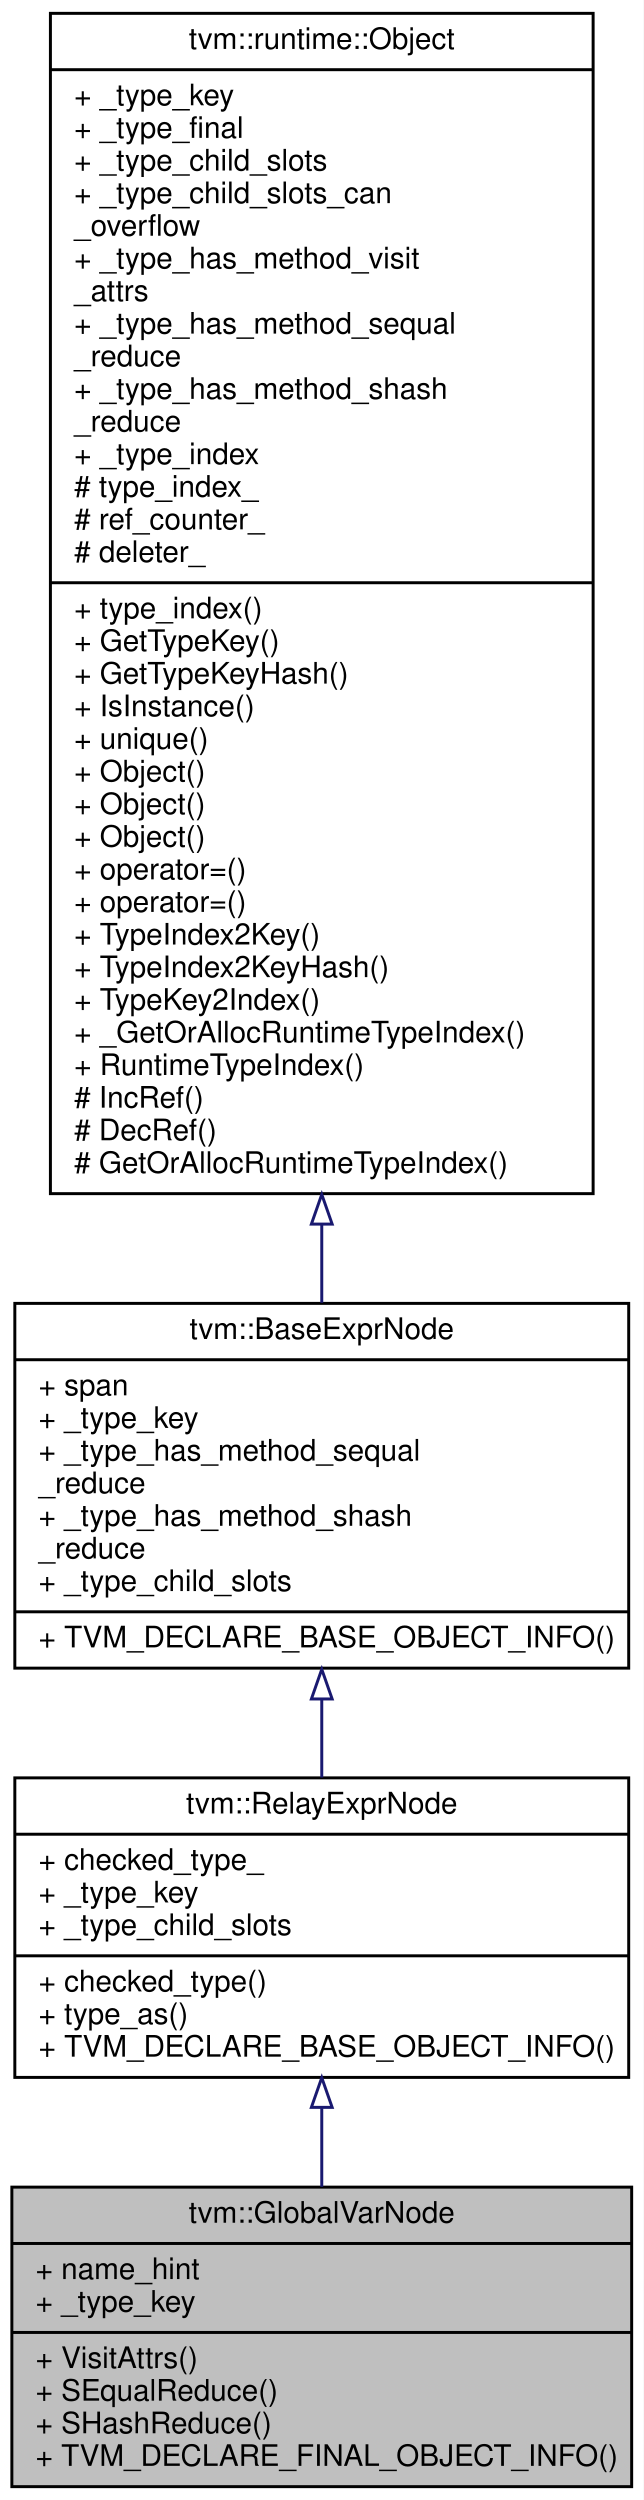
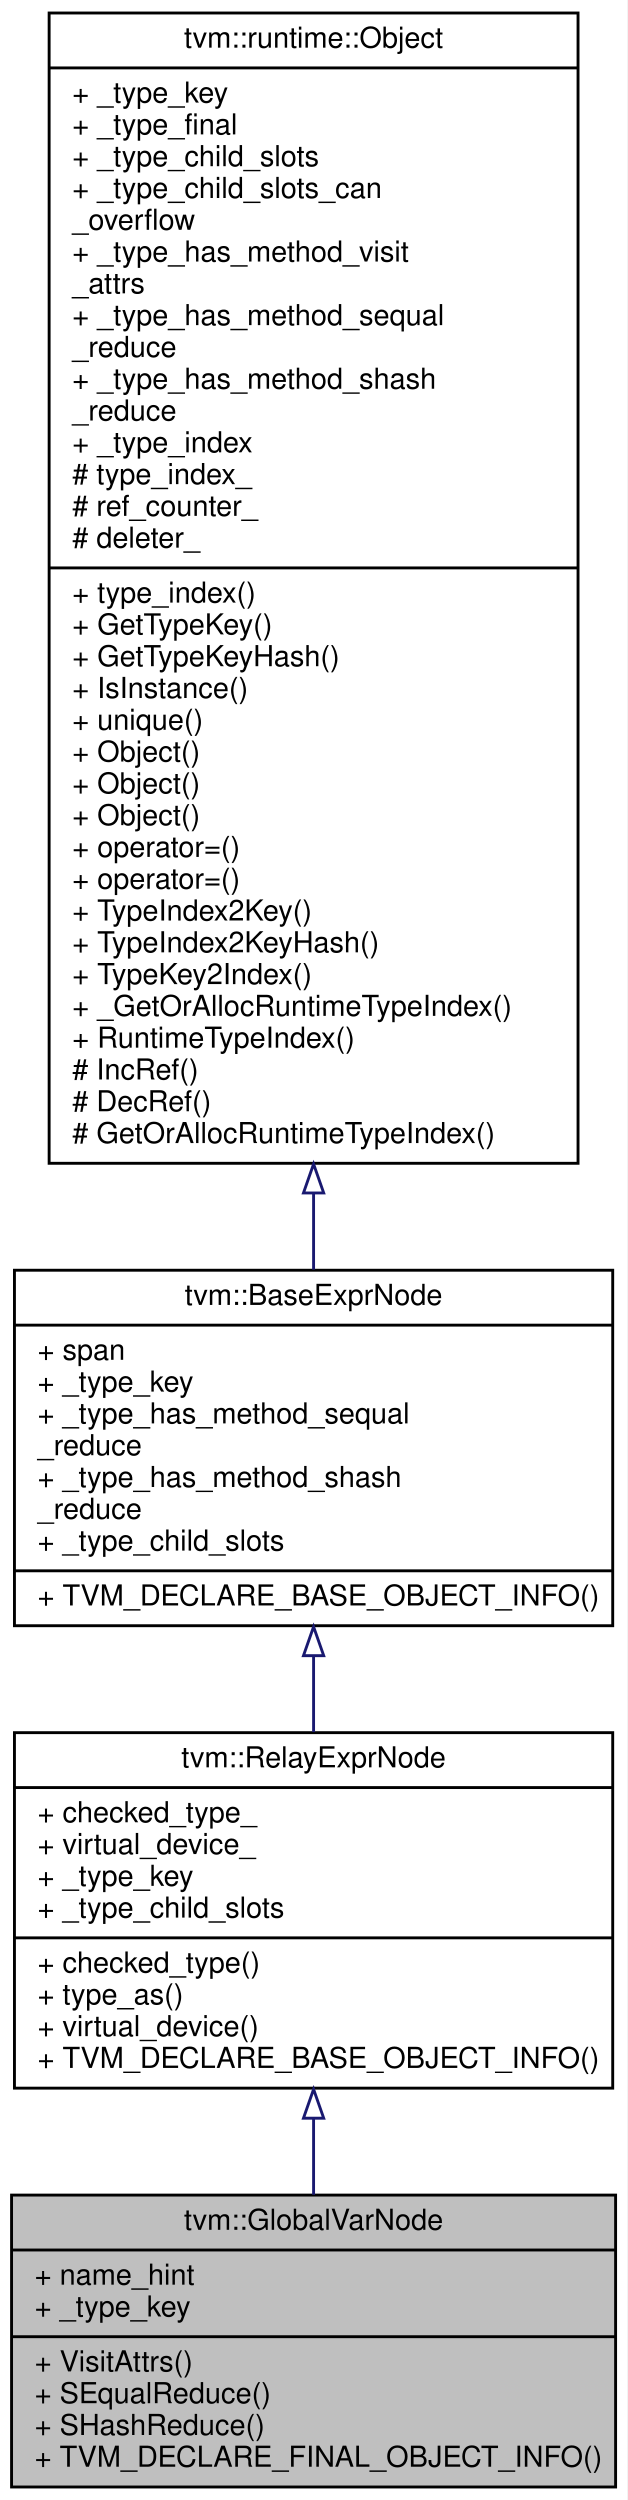
- <svg xmlns="http://www.w3.org/2000/svg" xmlns:xlink="http://www.w3.org/1999/xlink" width="217pt" height="843pt" viewBox="0.00 0.00 217.00 843.00">
-   <g id="graph0" class="graph" transform="scale(1 1) rotate(0) translate(4 839)">
-     <polygon fill="#ffffff" stroke="transparent" points="-4,4 -4,-839 213,-839 213,4 -4,4" />
+ <svg xmlns="http://www.w3.org/2000/svg" xmlns:xlink="http://www.w3.org/1999/xlink" width="217pt" height="865pt" viewBox="0.00 0.00 217.00 865.00">
+   <g id="graph0" class="graph" transform="scale(1 1) rotate(0) translate(4 861)">
+     <polygon fill="#ffffff" stroke="transparent" points="-4,4 -4,-861 213,-861 213,4 -4,4" />
    <g id="node1" class="node">
      <polygon fill="#bfbfbf" stroke="#000000" points="0,-.5 0,-101.5 209,-101.5 209,-.5 0,-.5" />
      <text text-anchor="middle" x="104.5" y="-89.5" font-family="Helvetica,sans-Serif" font-size="10.00" fill="#000000">tvm::GlobalVarNode</text>
      <polyline fill="none" stroke="#000000" points="0,-82.5 209,-82.5 " />
      <text text-anchor="start" x="8" y="-70.5" font-family="Helvetica,sans-Serif" font-size="10.00" fill="#000000">+ name_hint</text>
      <text text-anchor="start" x="8" y="-59.5" font-family="Helvetica,sans-Serif" font-size="10.00" fill="#000000">+ _type_key</text>
      <polyline fill="none" stroke="#000000" points="0,-52.5 209,-52.5 " />
      <text text-anchor="start" x="8" y="-40.5" font-family="Helvetica,sans-Serif" font-size="10.00" fill="#000000">+ VisitAttrs()</text>
      <text text-anchor="start" x="8" y="-29.5" font-family="Helvetica,sans-Serif" font-size="10.00" fill="#000000">+ SEqualReduce()</text>
      <text text-anchor="start" x="8" y="-18.5" font-family="Helvetica,sans-Serif" font-size="10.00" fill="#000000">+ SHashReduce()</text>
      <text text-anchor="start" x="8" y="-7.5" font-family="Helvetica,sans-Serif" font-size="10.00" fill="#000000">+ TVM_DECLARE_FINAL_OBJECT_INFO()</text>
    </g>
    <g id="node2" class="node">
      <g id="a_node2">
        <a xlink:href="classtvm_1_1RelayExprNode.html" target="_top" xlink:title="Base node of all non-primitive expressions. ">
-           <polygon fill="#ffffff" stroke="#000000" points="1,-138.5 1,-239.5 208,-239.5 208,-138.5 1,-138.5" />
-           <text text-anchor="middle" x="104.5" y="-227.5" font-family="Helvetica,sans-Serif" font-size="10.00" fill="#000000">tvm::RelayExprNode</text>
-           <polyline fill="none" stroke="#000000" points="1,-220.5 208,-220.5 " />
-           <text text-anchor="start" x="9" y="-208.5" font-family="Helvetica,sans-Serif" font-size="10.00" fill="#000000">+ checked_type_</text>
-           <text text-anchor="start" x="9" y="-197.5" font-family="Helvetica,sans-Serif" font-size="10.00" fill="#000000">+ _type_key</text>
-           <text text-anchor="start" x="9" y="-186.5" font-family="Helvetica,sans-Serif" font-size="10.00" fill="#000000">+ _type_child_slots</text>
-           <polyline fill="none" stroke="#000000" points="1,-179.5 208,-179.5 " />
-           <text text-anchor="start" x="9" y="-167.5" font-family="Helvetica,sans-Serif" font-size="10.00" fill="#000000">+ checked_type()</text>
-           <text text-anchor="start" x="9" y="-156.5" font-family="Helvetica,sans-Serif" font-size="10.00" fill="#000000">+ type_as()</text>
+           <polygon fill="#ffffff" stroke="#000000" points="1,-138.5 1,-261.5 208,-261.5 208,-138.5 1,-138.5" />
+           <text text-anchor="middle" x="104.5" y="-249.5" font-family="Helvetica,sans-Serif" font-size="10.00" fill="#000000">tvm::RelayExprNode</text>
+           <polyline fill="none" stroke="#000000" points="1,-242.5 208,-242.5 " />
+           <text text-anchor="start" x="9" y="-230.5" font-family="Helvetica,sans-Serif" font-size="10.00" fill="#000000">+ checked_type_</text>
+           <text text-anchor="start" x="9" y="-219.5" font-family="Helvetica,sans-Serif" font-size="10.00" fill="#000000">+ virtual_device_</text>
+           <text text-anchor="start" x="9" y="-208.5" font-family="Helvetica,sans-Serif" font-size="10.00" fill="#000000">+ _type_key</text>
+           <text text-anchor="start" x="9" y="-197.5" font-family="Helvetica,sans-Serif" font-size="10.00" fill="#000000">+ _type_child_slots</text>
+           <polyline fill="none" stroke="#000000" points="1,-190.5 208,-190.5 " />
+           <text text-anchor="start" x="9" y="-178.5" font-family="Helvetica,sans-Serif" font-size="10.00" fill="#000000">+ checked_type()</text>
+           <text text-anchor="start" x="9" y="-167.5" font-family="Helvetica,sans-Serif" font-size="10.00" fill="#000000">+ type_as()</text>
+           <text text-anchor="start" x="9" y="-156.5" font-family="Helvetica,sans-Serif" font-size="10.00" fill="#000000">+ virtual_device()</text>
          <text text-anchor="start" x="9" y="-145.5" font-family="Helvetica,sans-Serif" font-size="10.00" fill="#000000">+ TVM_DECLARE_BASE_OBJECT_INFO()</text>
        </a>
      </g>
    </g>
    <g id="edge1" class="edge">
-       <path fill="none" stroke="#191970" d="M104.5,-128.118C104.5,-119.26 104.5,-110.221 104.5,-101.596" />
-       <polygon fill="none" stroke="#191970" points="101,-128.398 104.5,-138.398 108,-128.398 101,-128.398" />
+       <path fill="none" stroke="#191970" d="M104.5,-128.06C104.5,-119.119 104.5,-110.13 104.5,-101.607" />
+       <polygon fill="none" stroke="#191970" points="101,-128.105 104.5,-138.105 108,-128.105 101,-128.105" />
    </g>
    <g id="node3" class="node">
      <g id="a_node3">
        <a xlink:href="classtvm_1_1BaseExprNode.html" target="_top" xlink:title="Base type of all the expressions. ">
-           <polygon fill="#ffffff" stroke="#000000" points="1,-276.5 1,-399.5 208,-399.5 208,-276.5 1,-276.5" />
-           <text text-anchor="middle" x="104.5" y="-387.5" font-family="Helvetica,sans-Serif" font-size="10.00" fill="#000000">tvm::BaseExprNode</text>
-           <polyline fill="none" stroke="#000000" points="1,-380.5 208,-380.5 " />
-           <text text-anchor="start" x="9" y="-368.5" font-family="Helvetica,sans-Serif" font-size="10.00" fill="#000000">+ span</text>
-           <text text-anchor="start" x="9" y="-357.5" font-family="Helvetica,sans-Serif" font-size="10.00" fill="#000000">+ _type_key</text>
-           <text text-anchor="start" x="9" y="-346.5" font-family="Helvetica,sans-Serif" font-size="10.00" fill="#000000">+ _type_has_method_sequal</text>
+           <polygon fill="#ffffff" stroke="#000000" points="1,-298.5 1,-421.5 208,-421.5 208,-298.5 1,-298.5" />
+           <text text-anchor="middle" x="104.5" y="-409.5" font-family="Helvetica,sans-Serif" font-size="10.00" fill="#000000">tvm::BaseExprNode</text>
+           <polyline fill="none" stroke="#000000" points="1,-402.5 208,-402.5 " />
+           <text text-anchor="start" x="9" y="-390.5" font-family="Helvetica,sans-Serif" font-size="10.00" fill="#000000">+ span</text>
+           <text text-anchor="start" x="9" y="-379.5" font-family="Helvetica,sans-Serif" font-size="10.00" fill="#000000">+ _type_key</text>
+           <text text-anchor="start" x="9" y="-368.5" font-family="Helvetica,sans-Serif" font-size="10.00" fill="#000000">+ _type_has_method_sequal</text>
+           <text text-anchor="start" x="9" y="-357.5" font-family="Helvetica,sans-Serif" font-size="10.00" fill="#000000">_reduce</text>
+           <text text-anchor="start" x="9" y="-346.5" font-family="Helvetica,sans-Serif" font-size="10.00" fill="#000000">+ _type_has_method_shash</text>
          <text text-anchor="start" x="9" y="-335.5" font-family="Helvetica,sans-Serif" font-size="10.00" fill="#000000">_reduce</text>
-           <text text-anchor="start" x="9" y="-324.5" font-family="Helvetica,sans-Serif" font-size="10.00" fill="#000000">+ _type_has_method_shash</text>
-           <text text-anchor="start" x="9" y="-313.5" font-family="Helvetica,sans-Serif" font-size="10.00" fill="#000000">_reduce</text>
-           <text text-anchor="start" x="9" y="-302.5" font-family="Helvetica,sans-Serif" font-size="10.00" fill="#000000">+ _type_child_slots</text>
-           <polyline fill="none" stroke="#000000" points="1,-295.5 208,-295.5 " />
-           <text text-anchor="start" x="9" y="-283.5" font-family="Helvetica,sans-Serif" font-size="10.00" fill="#000000">+ TVM_DECLARE_BASE_OBJECT_INFO()</text>
+           <text text-anchor="start" x="9" y="-324.5" font-family="Helvetica,sans-Serif" font-size="10.00" fill="#000000">+ _type_child_slots</text>
+           <polyline fill="none" stroke="#000000" points="1,-317.5 208,-317.5 " />
+           <text text-anchor="start" x="9" y="-305.5" font-family="Helvetica,sans-Serif" font-size="10.00" fill="#000000">+ TVM_DECLARE_BASE_OBJECT_INFO()</text>
        </a>
      </g>
    </g>
    <g id="edge2" class="edge">
-       <path fill="none" stroke="#191970" d="M104.5,-266.06C104.5,-257.119 104.5,-248.13 104.5,-239.607" />
-       <polygon fill="none" stroke="#191970" points="101,-266.105 104.5,-276.105 108,-266.105 101,-266.105" />
+       <path fill="none" stroke="#191970" d="M104.5,-287.939C104.5,-279.178 104.5,-270.288 104.5,-261.696" />
+       <polygon fill="none" stroke="#191970" points="101,-288.14 104.5,-298.14 108,-288.14 101,-288.14" />
    </g>
    <g id="node4" class="node">
      <g id="a_node4">
        <a xlink:href="classtvm_1_1runtime_1_1Object.html" target="_top" xlink:title="base class of all object containers. ">
-           <polygon fill="#ffffff" stroke="#000000" points="13,-436.5 13,-834.5 196,-834.5 196,-436.5 13,-436.5" />
-           <text text-anchor="middle" x="104.5" y="-822.5" font-family="Helvetica,sans-Serif" font-size="10.00" fill="#000000">tvm::runtime::Object</text>
-           <polyline fill="none" stroke="#000000" points="13,-815.5 196,-815.5 " />
-           <text text-anchor="start" x="21" y="-803.5" font-family="Helvetica,sans-Serif" font-size="10.00" fill="#000000">+ _type_key</text>
-           <text text-anchor="start" x="21" y="-792.5" font-family="Helvetica,sans-Serif" font-size="10.00" fill="#000000">+ _type_final</text>
-           <text text-anchor="start" x="21" y="-781.5" font-family="Helvetica,sans-Serif" font-size="10.00" fill="#000000">+ _type_child_slots</text>
-           <text text-anchor="start" x="21" y="-770.5" font-family="Helvetica,sans-Serif" font-size="10.00" fill="#000000">+ _type_child_slots_can</text>
-           <text text-anchor="start" x="21" y="-759.5" font-family="Helvetica,sans-Serif" font-size="10.00" fill="#000000">_overflow</text>
-           <text text-anchor="start" x="21" y="-748.5" font-family="Helvetica,sans-Serif" font-size="10.00" fill="#000000">+ _type_has_method_visit</text>
-           <text text-anchor="start" x="21" y="-737.5" font-family="Helvetica,sans-Serif" font-size="10.00" fill="#000000">_attrs</text>
-           <text text-anchor="start" x="21" y="-726.5" font-family="Helvetica,sans-Serif" font-size="10.00" fill="#000000">+ _type_has_method_sequal</text>
+           <polygon fill="#ffffff" stroke="#000000" points="13,-458.5 13,-856.5 196,-856.5 196,-458.5 13,-458.5" />
+           <text text-anchor="middle" x="104.5" y="-844.5" font-family="Helvetica,sans-Serif" font-size="10.00" fill="#000000">tvm::runtime::Object</text>
+           <polyline fill="none" stroke="#000000" points="13,-837.5 196,-837.5 " />
+           <text text-anchor="start" x="21" y="-825.5" font-family="Helvetica,sans-Serif" font-size="10.00" fill="#000000">+ _type_key</text>
+           <text text-anchor="start" x="21" y="-814.5" font-family="Helvetica,sans-Serif" font-size="10.00" fill="#000000">+ _type_final</text>
+           <text text-anchor="start" x="21" y="-803.5" font-family="Helvetica,sans-Serif" font-size="10.00" fill="#000000">+ _type_child_slots</text>
+           <text text-anchor="start" x="21" y="-792.5" font-family="Helvetica,sans-Serif" font-size="10.00" fill="#000000">+ _type_child_slots_can</text>
+           <text text-anchor="start" x="21" y="-781.5" font-family="Helvetica,sans-Serif" font-size="10.00" fill="#000000">_overflow</text>
+           <text text-anchor="start" x="21" y="-770.5" font-family="Helvetica,sans-Serif" font-size="10.00" fill="#000000">+ _type_has_method_visit</text>
+           <text text-anchor="start" x="21" y="-759.5" font-family="Helvetica,sans-Serif" font-size="10.00" fill="#000000">_attrs</text>
+           <text text-anchor="start" x="21" y="-748.5" font-family="Helvetica,sans-Serif" font-size="10.00" fill="#000000">+ _type_has_method_sequal</text>
+           <text text-anchor="start" x="21" y="-737.5" font-family="Helvetica,sans-Serif" font-size="10.00" fill="#000000">_reduce</text>
+           <text text-anchor="start" x="21" y="-726.5" font-family="Helvetica,sans-Serif" font-size="10.00" fill="#000000">+ _type_has_method_shash</text>
          <text text-anchor="start" x="21" y="-715.5" font-family="Helvetica,sans-Serif" font-size="10.00" fill="#000000">_reduce</text>
-           <text text-anchor="start" x="21" y="-704.5" font-family="Helvetica,sans-Serif" font-size="10.00" fill="#000000">+ _type_has_method_shash</text>
-           <text text-anchor="start" x="21" y="-693.5" font-family="Helvetica,sans-Serif" font-size="10.00" fill="#000000">_reduce</text>
-           <text text-anchor="start" x="21" y="-682.5" font-family="Helvetica,sans-Serif" font-size="10.00" fill="#000000">+ _type_index</text>
-           <text text-anchor="start" x="21" y="-671.5" font-family="Helvetica,sans-Serif" font-size="10.00" fill="#000000"># type_index_</text>
-           <text text-anchor="start" x="21" y="-660.5" font-family="Helvetica,sans-Serif" font-size="10.00" fill="#000000"># ref_counter_</text>
-           <text text-anchor="start" x="21" y="-649.5" font-family="Helvetica,sans-Serif" font-size="10.00" fill="#000000"># deleter_</text>
-           <polyline fill="none" stroke="#000000" points="13,-642.5 196,-642.5 " />
-           <text text-anchor="start" x="21" y="-630.5" font-family="Helvetica,sans-Serif" font-size="10.00" fill="#000000">+ type_index()</text>
-           <text text-anchor="start" x="21" y="-619.5" font-family="Helvetica,sans-Serif" font-size="10.00" fill="#000000">+ GetTypeKey()</text>
-           <text text-anchor="start" x="21" y="-608.5" font-family="Helvetica,sans-Serif" font-size="10.00" fill="#000000">+ GetTypeKeyHash()</text>
-           <text text-anchor="start" x="21" y="-597.5" font-family="Helvetica,sans-Serif" font-size="10.00" fill="#000000">+ IsInstance()</text>
-           <text text-anchor="start" x="21" y="-586.5" font-family="Helvetica,sans-Serif" font-size="10.00" fill="#000000">+ unique()</text>
+           <text text-anchor="start" x="21" y="-704.5" font-family="Helvetica,sans-Serif" font-size="10.00" fill="#000000">+ _type_index</text>
+           <text text-anchor="start" x="21" y="-693.5" font-family="Helvetica,sans-Serif" font-size="10.00" fill="#000000"># type_index_</text>
+           <text text-anchor="start" x="21" y="-682.5" font-family="Helvetica,sans-Serif" font-size="10.00" fill="#000000"># ref_counter_</text>
+           <text text-anchor="start" x="21" y="-671.5" font-family="Helvetica,sans-Serif" font-size="10.00" fill="#000000"># deleter_</text>
+           <polyline fill="none" stroke="#000000" points="13,-664.5 196,-664.5 " />
+           <text text-anchor="start" x="21" y="-652.5" font-family="Helvetica,sans-Serif" font-size="10.00" fill="#000000">+ type_index()</text>
+           <text text-anchor="start" x="21" y="-641.5" font-family="Helvetica,sans-Serif" font-size="10.00" fill="#000000">+ GetTypeKey()</text>
+           <text text-anchor="start" x="21" y="-630.5" font-family="Helvetica,sans-Serif" font-size="10.00" fill="#000000">+ GetTypeKeyHash()</text>
+           <text text-anchor="start" x="21" y="-619.5" font-family="Helvetica,sans-Serif" font-size="10.00" fill="#000000">+ IsInstance()</text>
+           <text text-anchor="start" x="21" y="-608.5" font-family="Helvetica,sans-Serif" font-size="10.00" fill="#000000">+ unique()</text>
+           <text text-anchor="start" x="21" y="-597.5" font-family="Helvetica,sans-Serif" font-size="10.00" fill="#000000">+ Object()</text>
+           <text text-anchor="start" x="21" y="-586.5" font-family="Helvetica,sans-Serif" font-size="10.00" fill="#000000">+ Object()</text>
          <text text-anchor="start" x="21" y="-575.5" font-family="Helvetica,sans-Serif" font-size="10.00" fill="#000000">+ Object()</text>
-           <text text-anchor="start" x="21" y="-564.5" font-family="Helvetica,sans-Serif" font-size="10.00" fill="#000000">+ Object()</text>
-           <text text-anchor="start" x="21" y="-553.5" font-family="Helvetica,sans-Serif" font-size="10.00" fill="#000000">+ Object()</text>
-           <text text-anchor="start" x="21" y="-542.5" font-family="Helvetica,sans-Serif" font-size="10.00" fill="#000000">+ operator=()</text>
-           <text text-anchor="start" x="21" y="-531.5" font-family="Helvetica,sans-Serif" font-size="10.00" fill="#000000">+ operator=()</text>
-           <text text-anchor="start" x="21" y="-520.5" font-family="Helvetica,sans-Serif" font-size="10.00" fill="#000000">+ TypeIndex2Key()</text>
-           <text text-anchor="start" x="21" y="-509.5" font-family="Helvetica,sans-Serif" font-size="10.00" fill="#000000">+ TypeIndex2KeyHash()</text>
-           <text text-anchor="start" x="21" y="-498.5" font-family="Helvetica,sans-Serif" font-size="10.00" fill="#000000">+ TypeKey2Index()</text>
-           <text text-anchor="start" x="21" y="-487.5" font-family="Helvetica,sans-Serif" font-size="10.00" fill="#000000">+ _GetOrAllocRuntimeTypeIndex()</text>
-           <text text-anchor="start" x="21" y="-476.5" font-family="Helvetica,sans-Serif" font-size="10.00" fill="#000000">+ RuntimeTypeIndex()</text>
-           <text text-anchor="start" x="21" y="-465.5" font-family="Helvetica,sans-Serif" font-size="10.00" fill="#000000"># IncRef()</text>
-           <text text-anchor="start" x="21" y="-454.5" font-family="Helvetica,sans-Serif" font-size="10.00" fill="#000000"># DecRef()</text>
-           <text text-anchor="start" x="21" y="-443.5" font-family="Helvetica,sans-Serif" font-size="10.00" fill="#000000"># GetOrAllocRuntimeTypeIndex()</text>
+           <text text-anchor="start" x="21" y="-564.5" font-family="Helvetica,sans-Serif" font-size="10.00" fill="#000000">+ operator=()</text>
+           <text text-anchor="start" x="21" y="-553.5" font-family="Helvetica,sans-Serif" font-size="10.00" fill="#000000">+ operator=()</text>
+           <text text-anchor="start" x="21" y="-542.5" font-family="Helvetica,sans-Serif" font-size="10.00" fill="#000000">+ TypeIndex2Key()</text>
+           <text text-anchor="start" x="21" y="-531.5" font-family="Helvetica,sans-Serif" font-size="10.00" fill="#000000">+ TypeIndex2KeyHash()</text>
+           <text text-anchor="start" x="21" y="-520.5" font-family="Helvetica,sans-Serif" font-size="10.00" fill="#000000">+ TypeKey2Index()</text>
+           <text text-anchor="start" x="21" y="-509.5" font-family="Helvetica,sans-Serif" font-size="10.00" fill="#000000">+ _GetOrAllocRuntimeTypeIndex()</text>
+           <text text-anchor="start" x="21" y="-498.5" font-family="Helvetica,sans-Serif" font-size="10.00" fill="#000000">+ RuntimeTypeIndex()</text>
+           <text text-anchor="start" x="21" y="-487.5" font-family="Helvetica,sans-Serif" font-size="10.00" fill="#000000"># IncRef()</text>
+           <text text-anchor="start" x="21" y="-476.5" font-family="Helvetica,sans-Serif" font-size="10.00" fill="#000000"># DecRef()</text>
+           <text text-anchor="start" x="21" y="-465.5" font-family="Helvetica,sans-Serif" font-size="10.00" fill="#000000"># GetOrAllocRuntimeTypeIndex()</text>
        </a>
      </g>
    </g>
    <g id="edge3" class="edge">
-       <path fill="none" stroke="#191970" d="M104.5,-426.077C104.5,-416.843 104.5,-407.985 104.5,-399.685" />
-       <polygon fill="none" stroke="#191970" points="101,-426.237 104.5,-436.237 108,-426.237 101,-426.237" />
+       <path fill="none" stroke="#191970" d="M104.5,-448.077C104.5,-438.843 104.5,-429.985 104.5,-421.685" />
+       <polygon fill="none" stroke="#191970" points="101,-448.237 104.5,-458.237 108,-448.237 101,-448.237" />
    </g>
  </g>
</svg>
